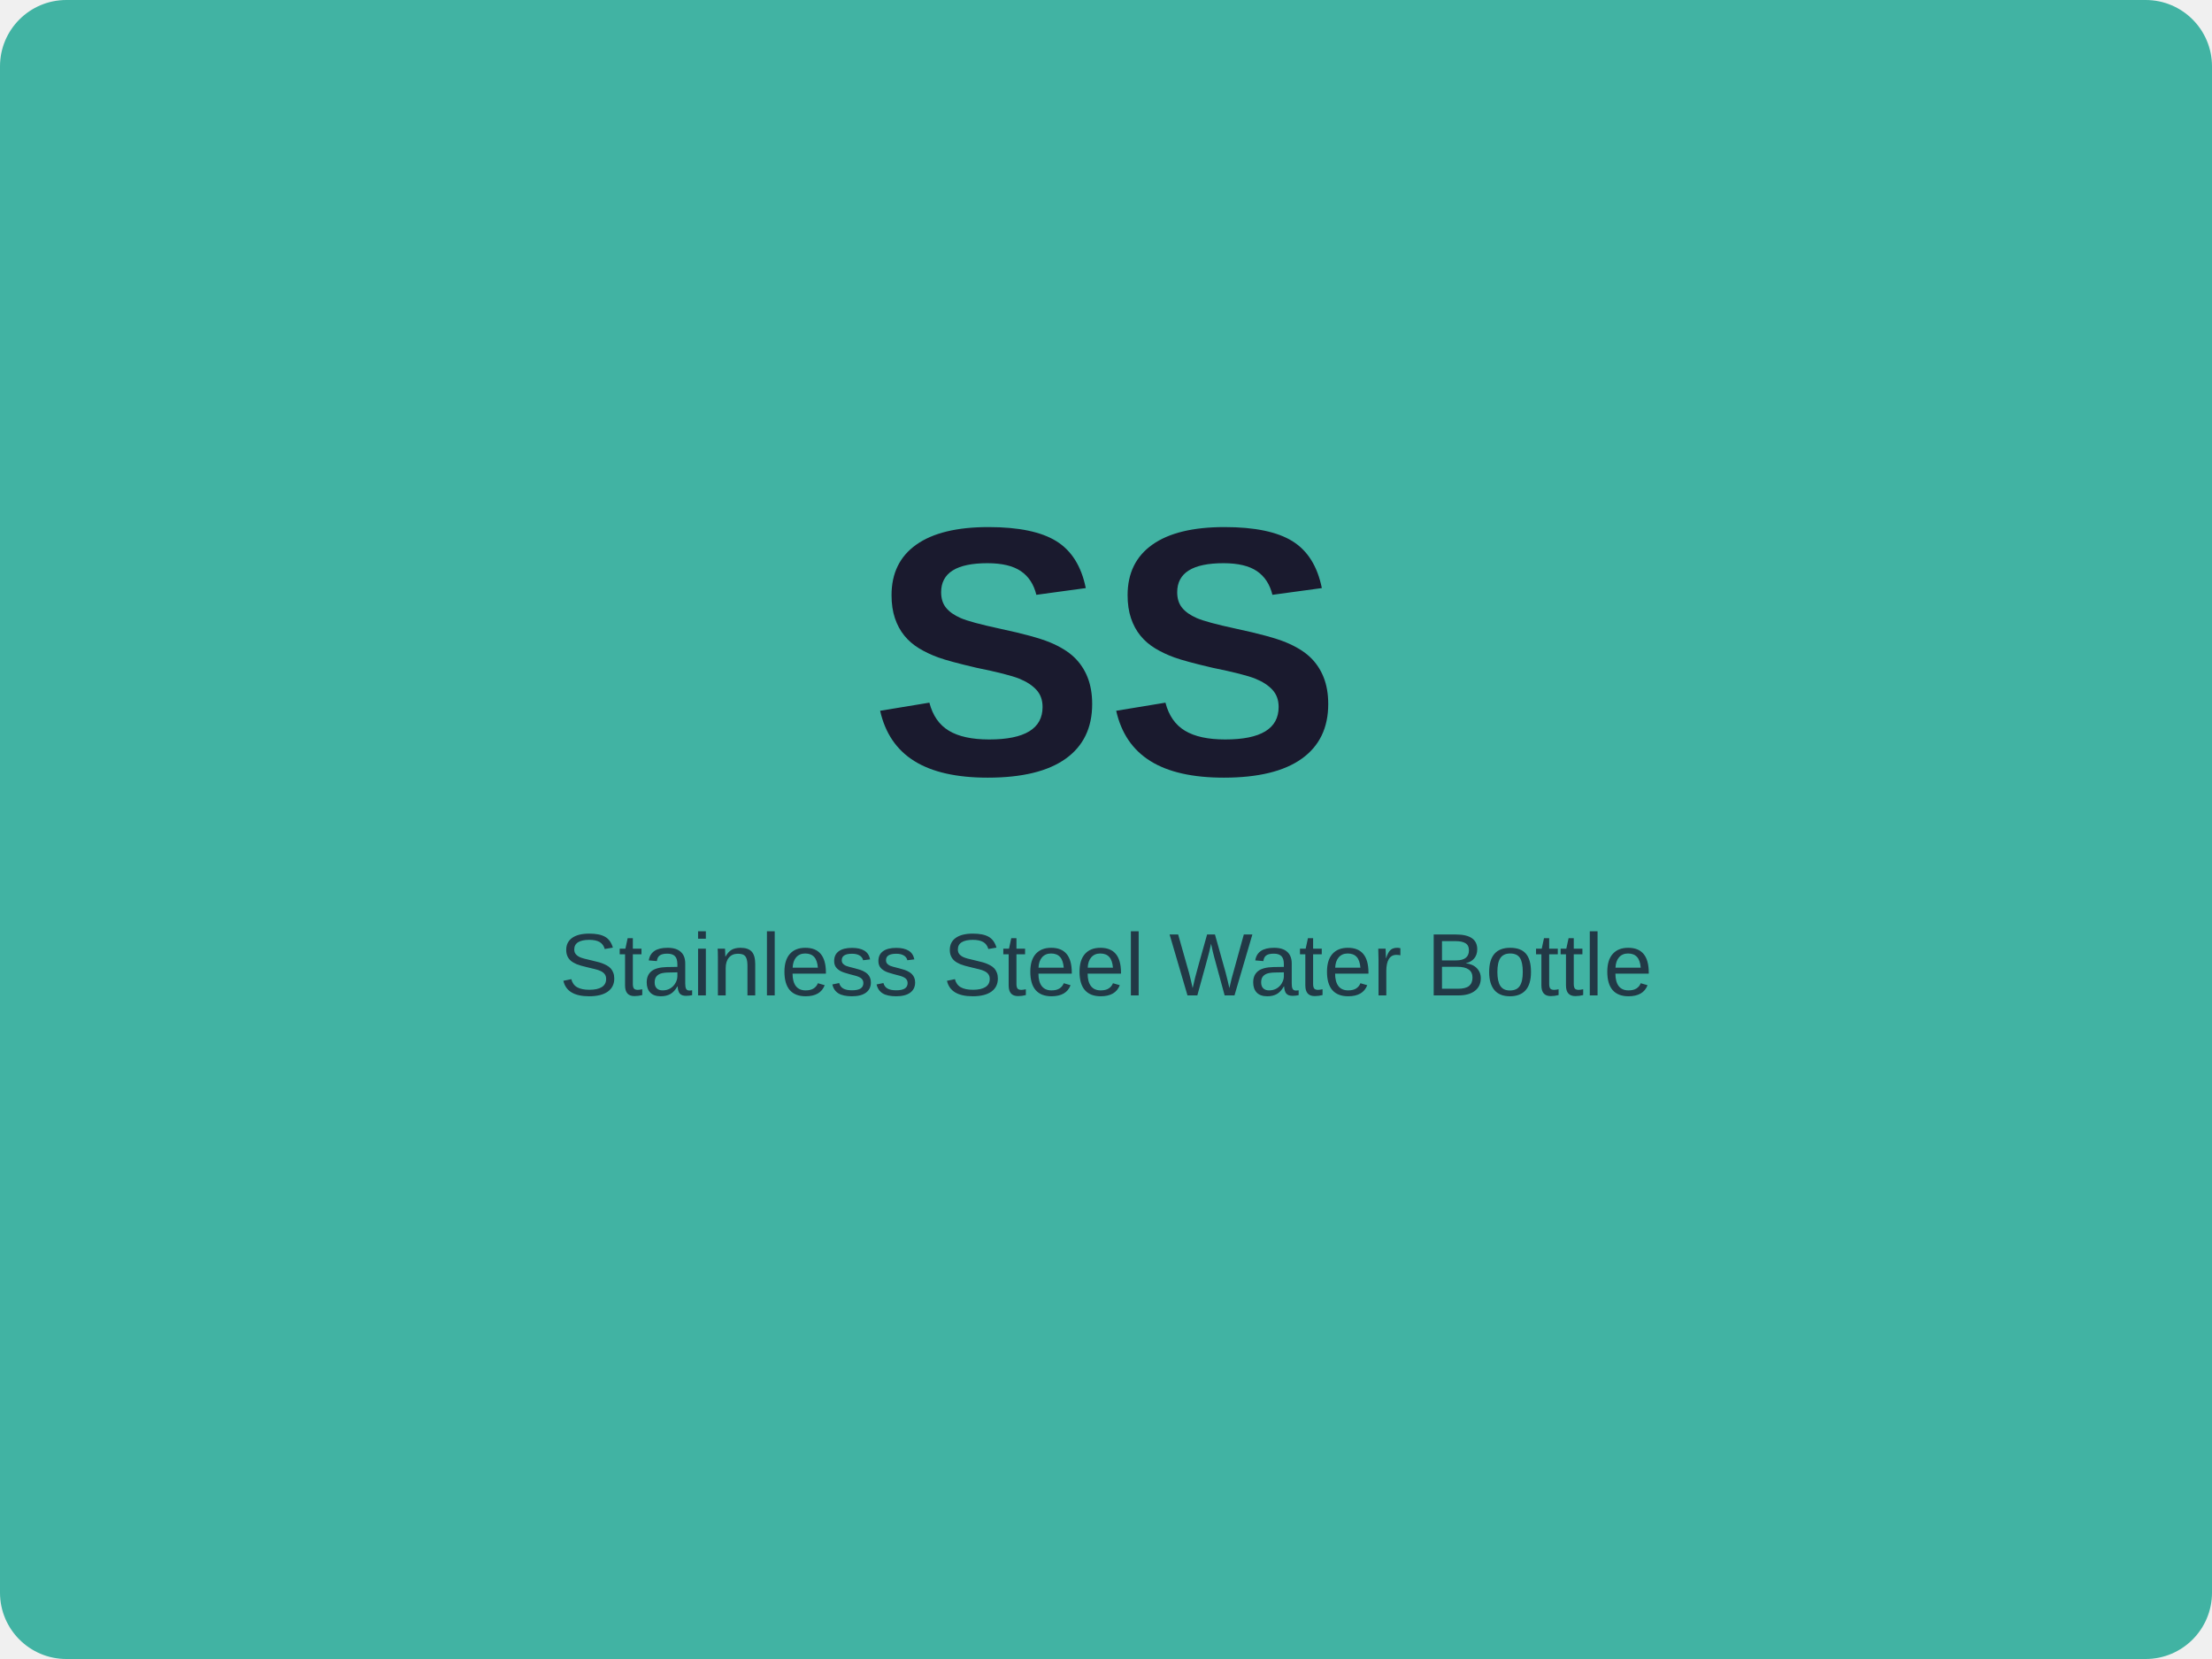
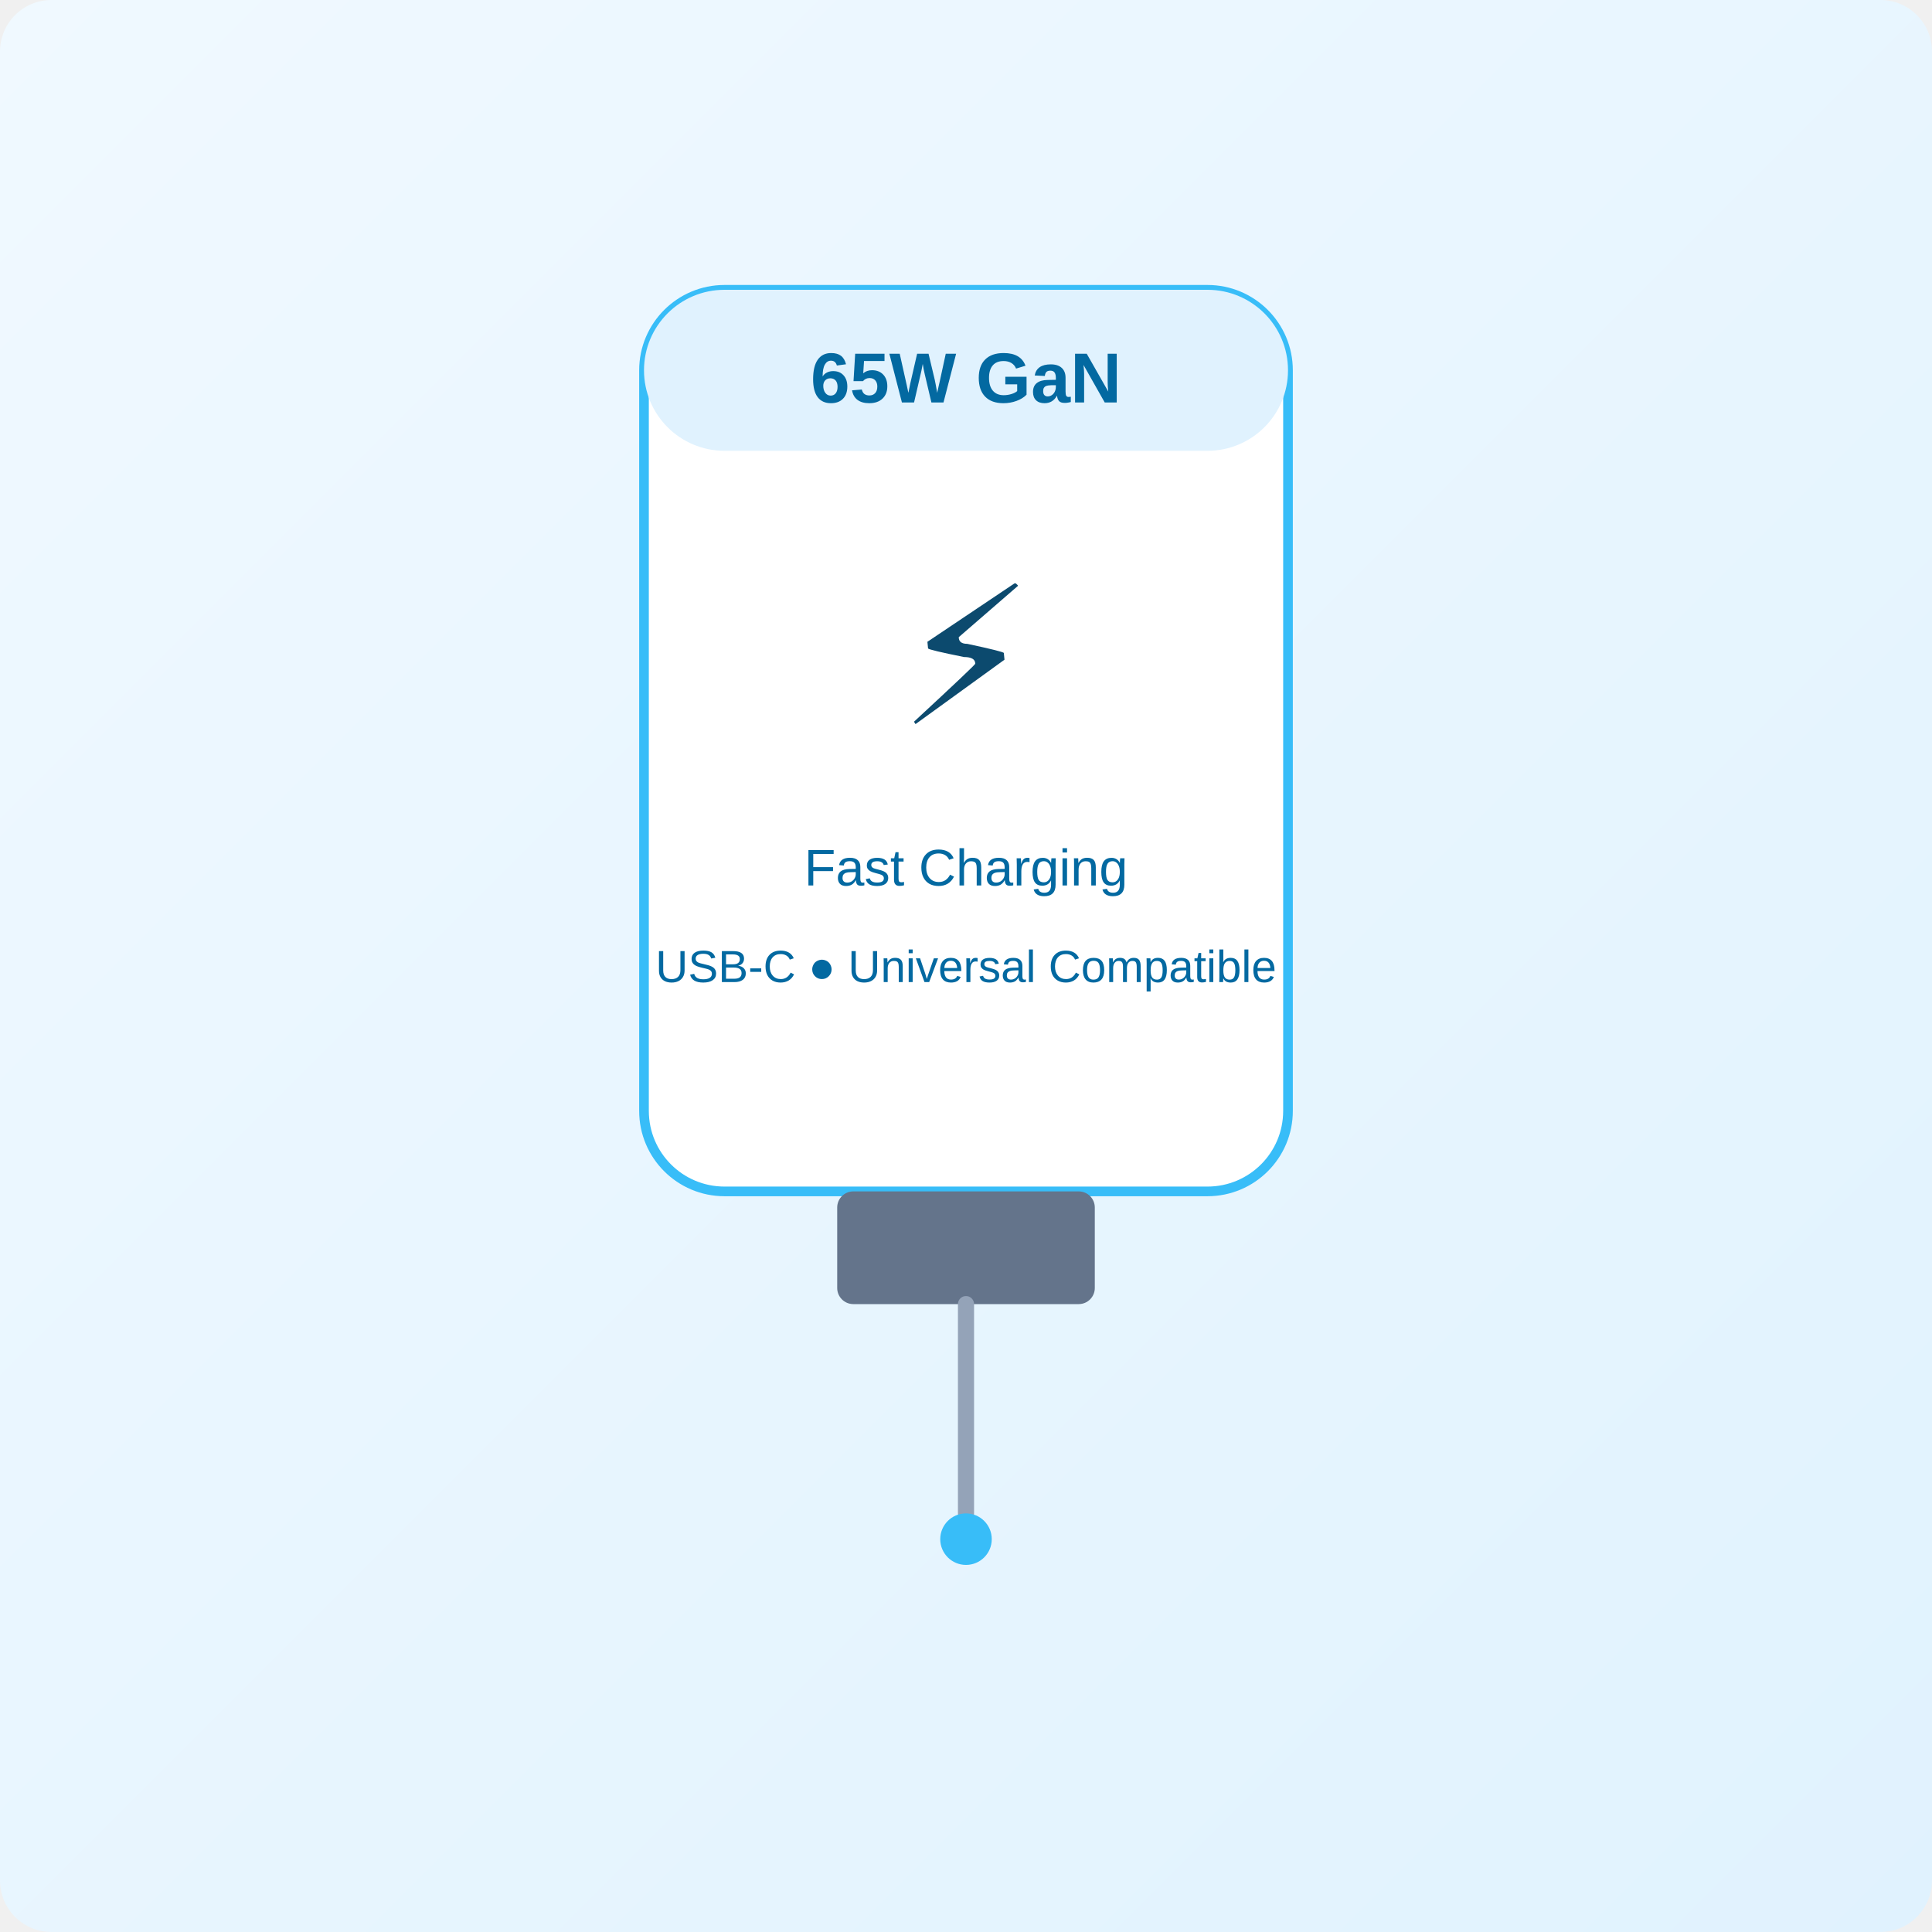
- <svg xmlns="http://www.w3.org/2000/svg" width="400" height="300" viewBox="0 0 400 300">
-   <rect width="400" height="300" fill="#41b3a3" rx="12" />
-   <text x="200" y="140" text-anchor="middle" fill="#1a1a2e" font-size="64" font-weight="700" font-family="Arial">SS</text>
-   <text x="200" y="180" text-anchor="middle" fill="#1a1a2e" font-size="16" opacity="0.8" font-family="Arial">Stainless Steel Water Bottle</text>
+ <svg xmlns="http://www.w3.org/2000/svg" width="600" height="600" viewBox="0 0 600 600">
+   <defs>
+     <linearGradient id="bg" x1="0%" y1="0%" x2="100%" y2="100%">
+       <stop offset="0%" style="stop-color:#f0f9ff;stop-opacity:1" />
+       <stop offset="100%" style="stop-color:#e0f2fe;stop-opacity:1" />
+     </linearGradient>
+   </defs>
+   <rect width="600" height="600" fill="url(#bg)" rx="16" />
+   <rect x="200" y="90" width="200" height="280" rx="25" fill="#ffffff" stroke="#38bdf8" stroke-width="3" />
+   <rect x="260" y="370" width="80" height="35" rx="5" fill="#64748b" />
+   <rect x="200" y="90" width="200" height="50" rx="25" fill="#e0f2fe" />
+   <text x="300" y="125" text-anchor="middle" fill="#0369a1" font-size="22" font-weight="bold" font-family="Arial">65W GaN</text>
+   <line x1="300" y1="405" x2="300" y2="470" stroke="#94a3b8" stroke-width="5" stroke-linecap="round" />
+   <circle cx="300" cy="478" r="8" fill="#38bdf8" />
+   <text x="300" y="225" text-anchor="middle" fill="#0c4a6e" font-size="60">⚡</text>
+   <text x="300" y="275" text-anchor="middle" fill="#0369a1" font-size="16" font-family="Arial">Fast Charging</text>
+   <text x="300" y="305" text-anchor="middle" fill="#0369a1" font-size="14" font-family="Arial">USB-C ● Universal Compatible</text>
</svg>
